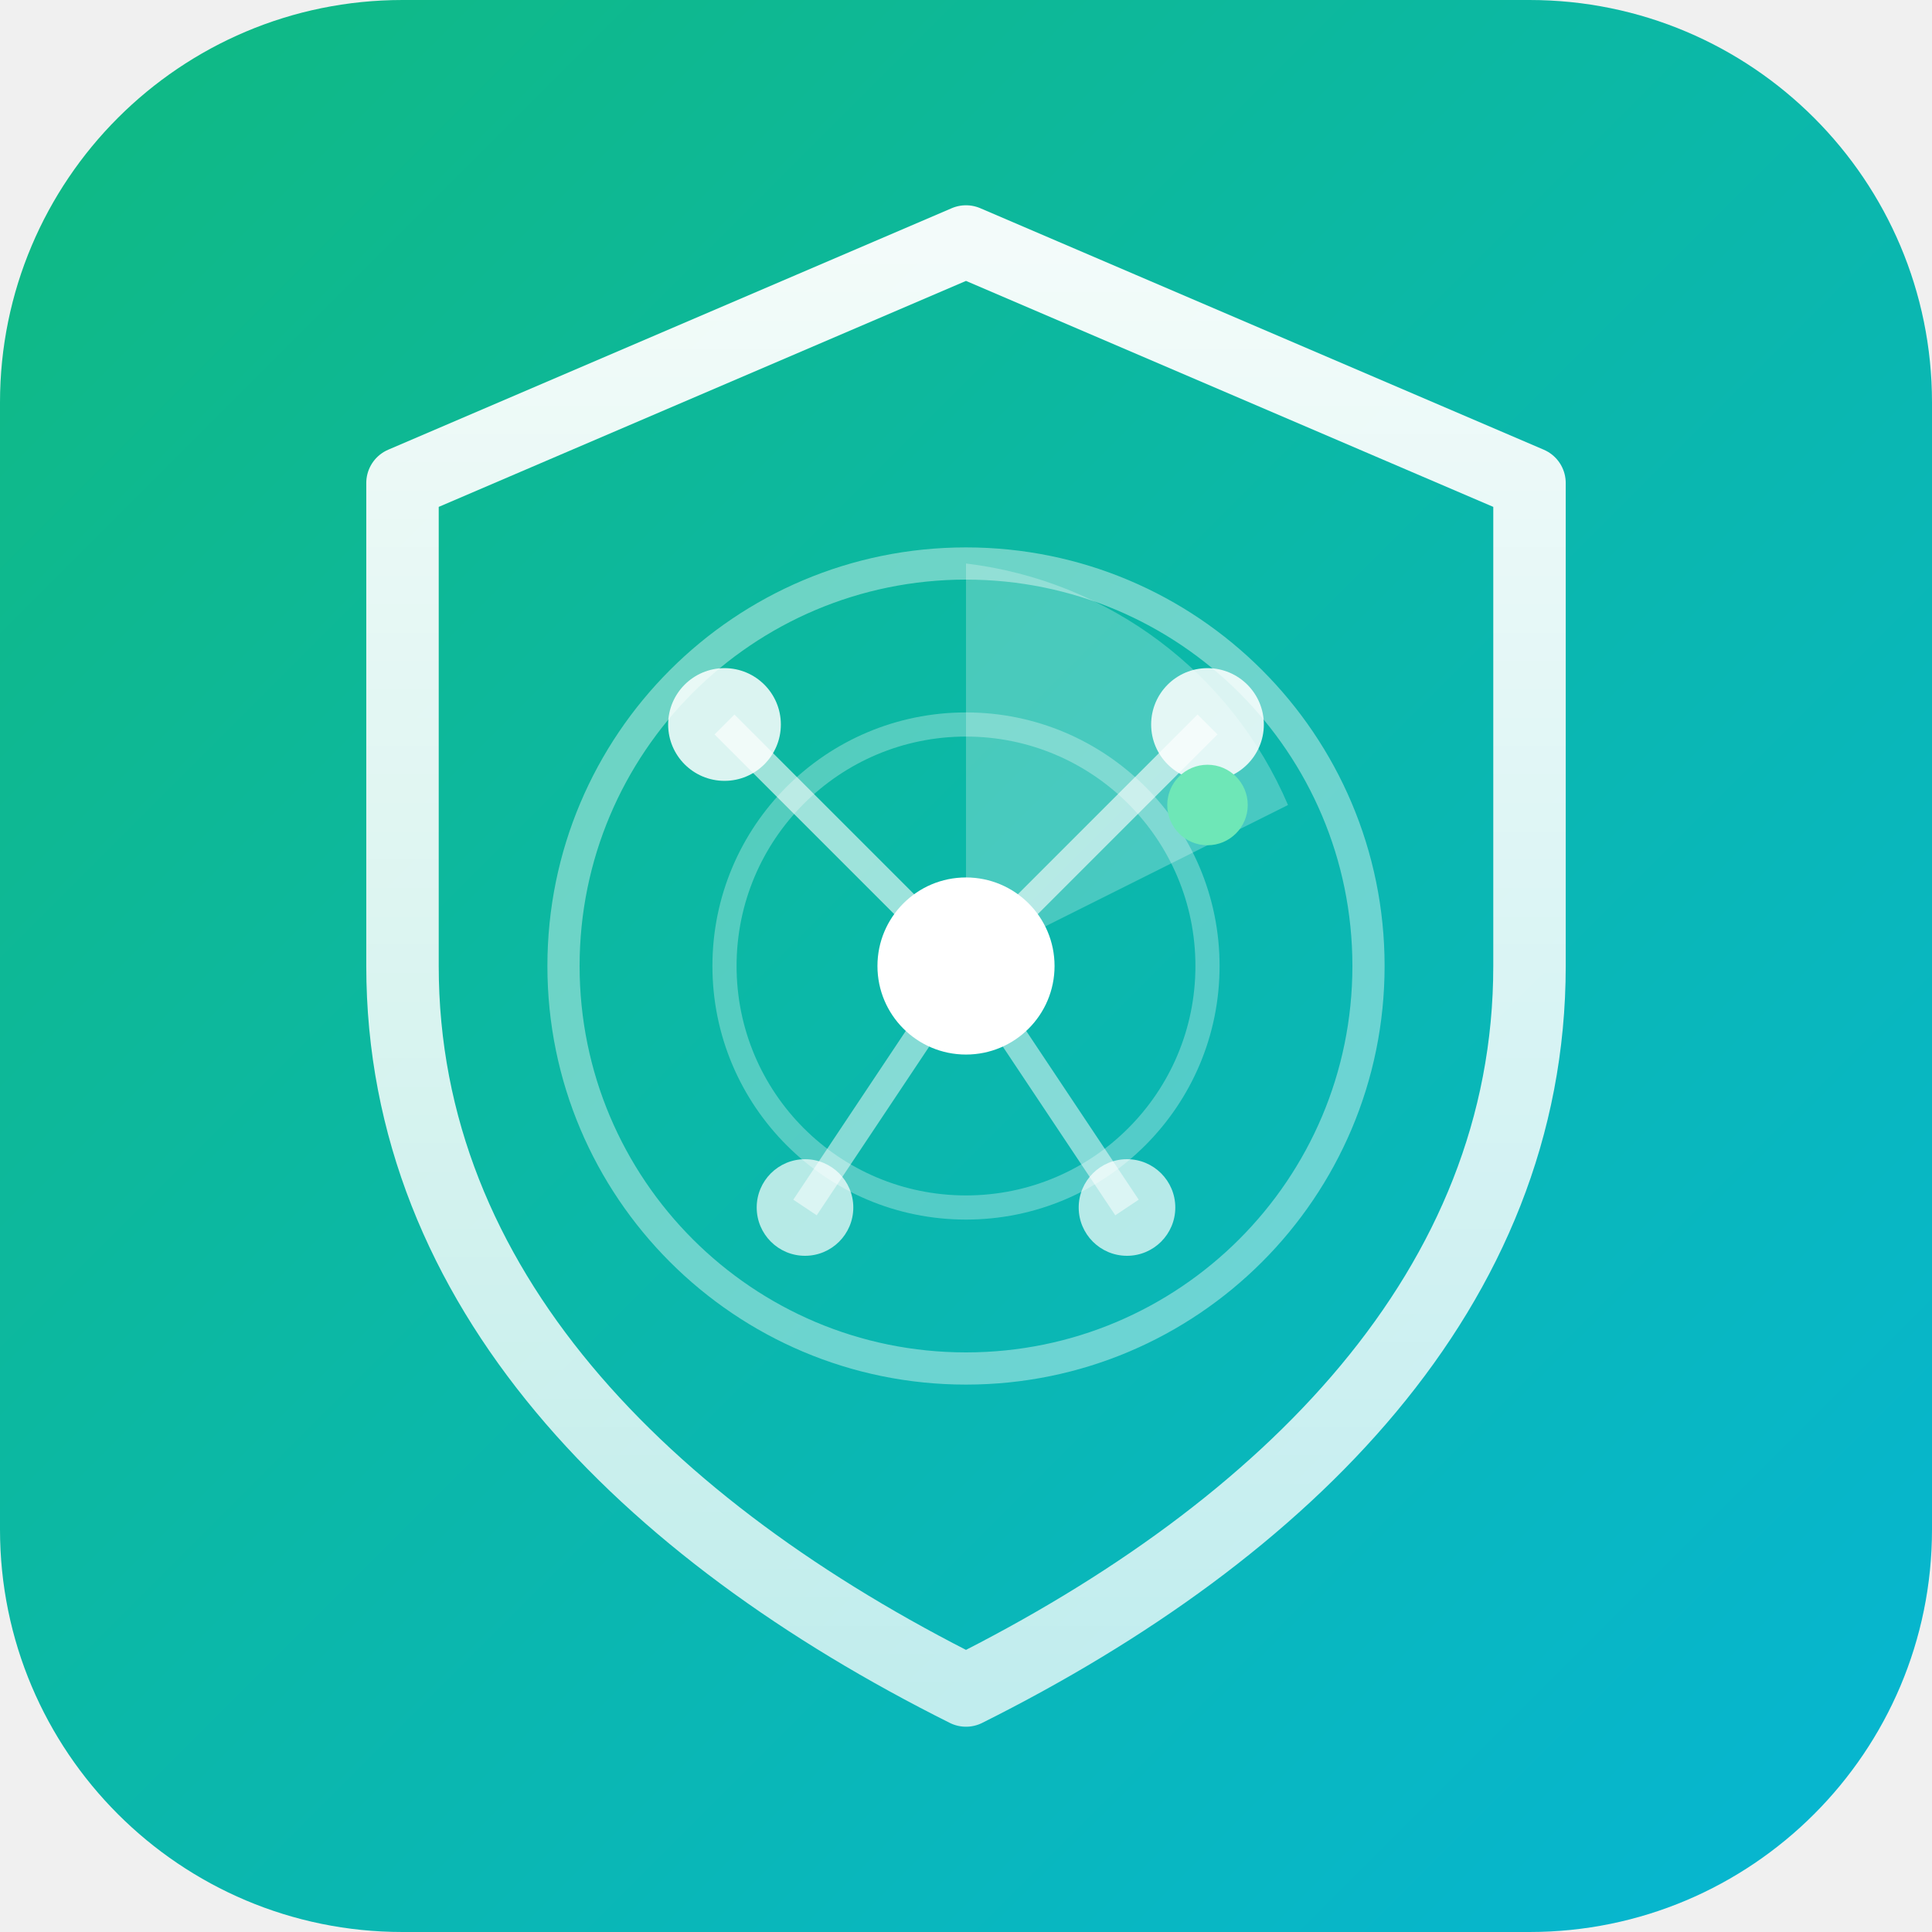
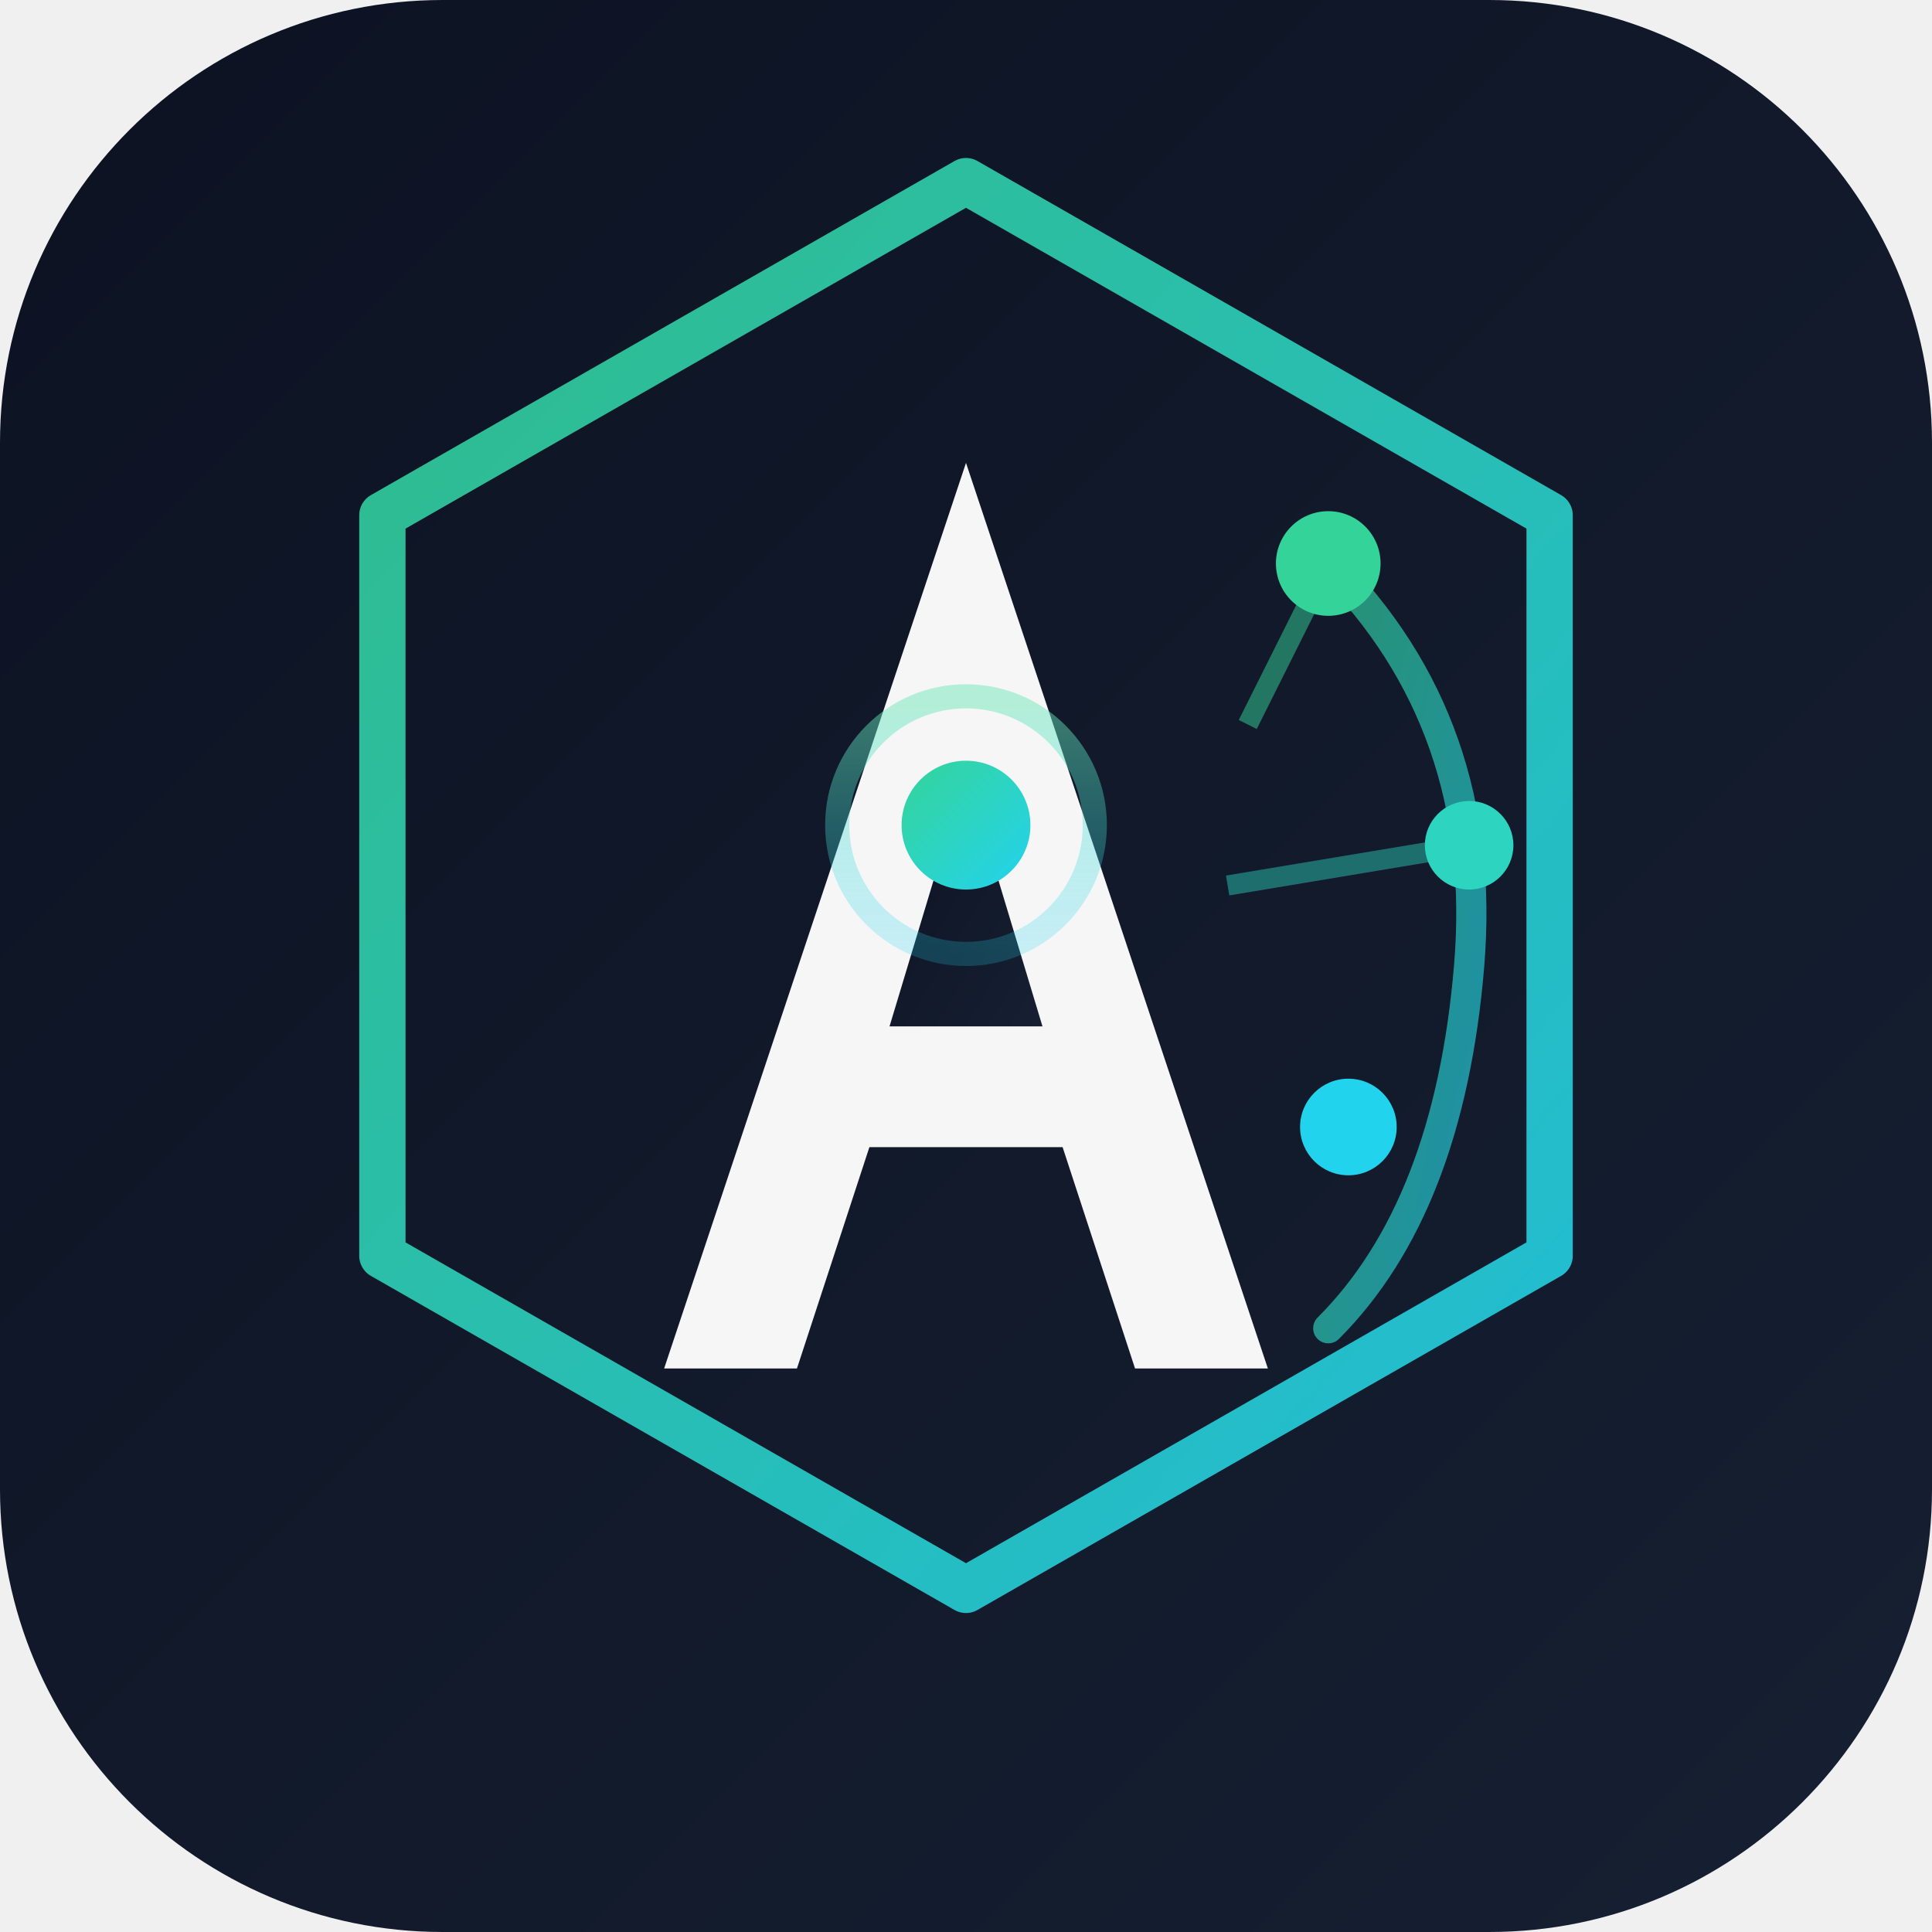
<svg xmlns="http://www.w3.org/2000/svg" viewBox="0 0 48 48">
  <defs>
-     <linearGradient id="aaism-grad" x1="0%" y1="0%" x2="100%" y2="100%">
-       <stop offset="0%" stop-color="#10b981" />
-       <stop offset="100%" stop-color="#06b6d4" />
+     <linearGradient id="aaism-bg" x1="0%" y1="0%" x2="100%" y2="100%">
+       <stop offset="0%" stop-color="#0c1222" />
+       <stop offset="100%" stop-color="#162032" />
    </linearGradient>
-     <linearGradient id="aaism-shield" x1="50%" y1="0%" x2="50%" y2="100%">
-       <stop offset="0%" stop-color="#ffffff" stop-opacity="0.95" />
-       <stop offset="100%" stop-color="#ffffff" stop-opacity="0.75" />
+     <linearGradient id="aaism-accent" x1="0%" y1="0%" x2="100%" y2="100%">
+       <stop offset="0%" stop-color="#34d399" />
+       <stop offset="45%" stop-color="#2dd4bf" />
+       <stop offset="100%" stop-color="#22d3ee" />
+     </linearGradient>
+     <linearGradient id="aaism-glow" x1="50%" y1="0%" x2="50%" y2="100%">
+       <stop offset="0%" stop-color="#6ee7b7" stop-opacity="0.9" />
+       <stop offset="100%" stop-color="#22d3ee" stop-opacity="0.4" />
    </linearGradient>
  </defs>
-   <rect width="48" height="48" rx="10" fill="url(#aaism-grad)" />
-   <path d="M24 6 L38 12 L38 24 C38 32 32 38 24 42 C16 38 10 32 10 24 L10 12 Z" fill="none" stroke="url(#aaism-shield)" stroke-width="1.8" stroke-linejoin="round" />
-   <path d="M24 24 L24 14 A10 10 0 0 1 32 20 Z" fill="white" fill-opacity="0.25" />
-   <circle cx="24" cy="24" r="10" fill="none" stroke="white" stroke-width="0.8" stroke-opacity="0.4" />
-   <circle cx="24" cy="24" r="6" fill="none" stroke="white" stroke-width="0.6" stroke-opacity="0.3" />
-   <circle cx="24" cy="24" r="2.2" fill="white" />
-   <circle cx="18" cy="18" r="1.4" fill="white" fill-opacity="0.85" />
-   <circle cx="30" cy="18" r="1.4" fill="white" fill-opacity="0.85" />
-   <circle cx="20" cy="30" r="1.2" fill="white" fill-opacity="0.7" />
-   <circle cx="28" cy="30" r="1.2" fill="white" fill-opacity="0.7" />
-   <line x1="24" y1="24" x2="18" y2="18" stroke="white" stroke-width="0.7" stroke-opacity="0.6" />
-   <line x1="24" y1="24" x2="30" y2="18" stroke="white" stroke-width="0.7" stroke-opacity="0.6" />
-   <line x1="24" y1="24" x2="20" y2="30" stroke="white" stroke-width="0.7" stroke-opacity="0.5" />
-   <line x1="24" y1="24" x2="28" y2="30" stroke="white" stroke-width="0.7" stroke-opacity="0.5" />
-   <circle cx="30" cy="20" r="1" fill="#6ee7b7" />
+   <rect width="48" height="48" rx="11" fill="url(#aaism-bg)" />
+   <path d="M24 4.5 L38.5 12.8 V31.2 L24 39.5 L9.5 31.2 V12.8 Z" fill="none" stroke="url(#aaism-accent)" stroke-width="1.15" stroke-linejoin="round" opacity="0.88" />
+   <path d="M24 11.5 L31.5 34 H28.2 L26.4 28.5 H21.6 L19.8 34 H16.5 L24 11.5 Z" fill="white" fill-opacity="0.96" />
+   <path d="M22.1 25.5 H25.9 L24 19.2 Z" fill="url(#aaism-bg)" />
+   <circle cx="24" cy="20.5" r="1.6" fill="url(#aaism-accent)" />
+   <circle cx="24" cy="20.5" r="3.2" fill="none" stroke="url(#aaism-glow)" stroke-width="0.6" opacity="0.55" />
+   <path d="M33 14 Q37 18 36.5 24 Q36 30 33 33" fill="none" stroke="url(#aaism-accent)" stroke-width="0.75" stroke-linecap="round" opacity="0.65" />
+   <circle cx="33" cy="14" r="1.3" fill="#34d399" />
+   <circle cx="36.5" cy="21" r="1.1" fill="#2dd4bf" />
+   <circle cx="33.5" cy="28" r="1.2" fill="#22d3ee" />
+   <line x1="31" y1="18" x2="33" y2="14" stroke="#34d399" stroke-width="0.5" opacity="0.5" />
+   <line x1="30.5" y1="22" x2="36.5" y2="21" stroke="#2dd4bf" stroke-width="0.5" opacity="0.45" />
</svg>
